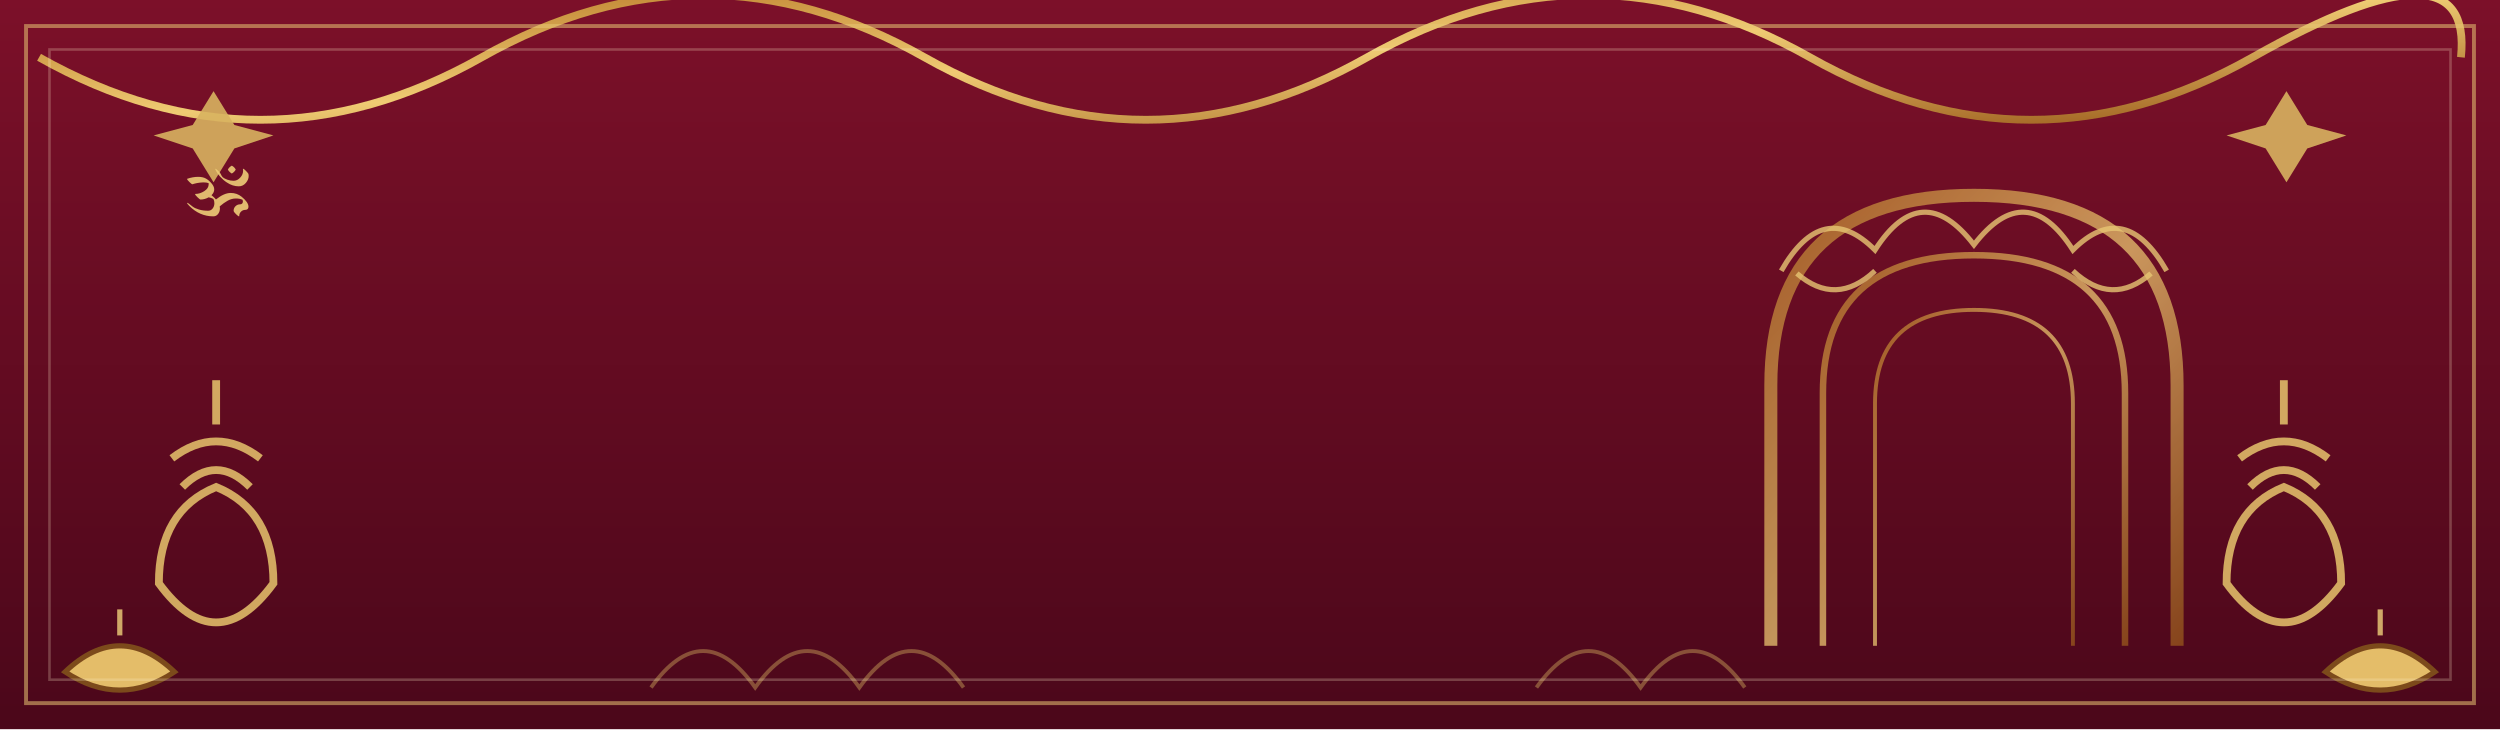
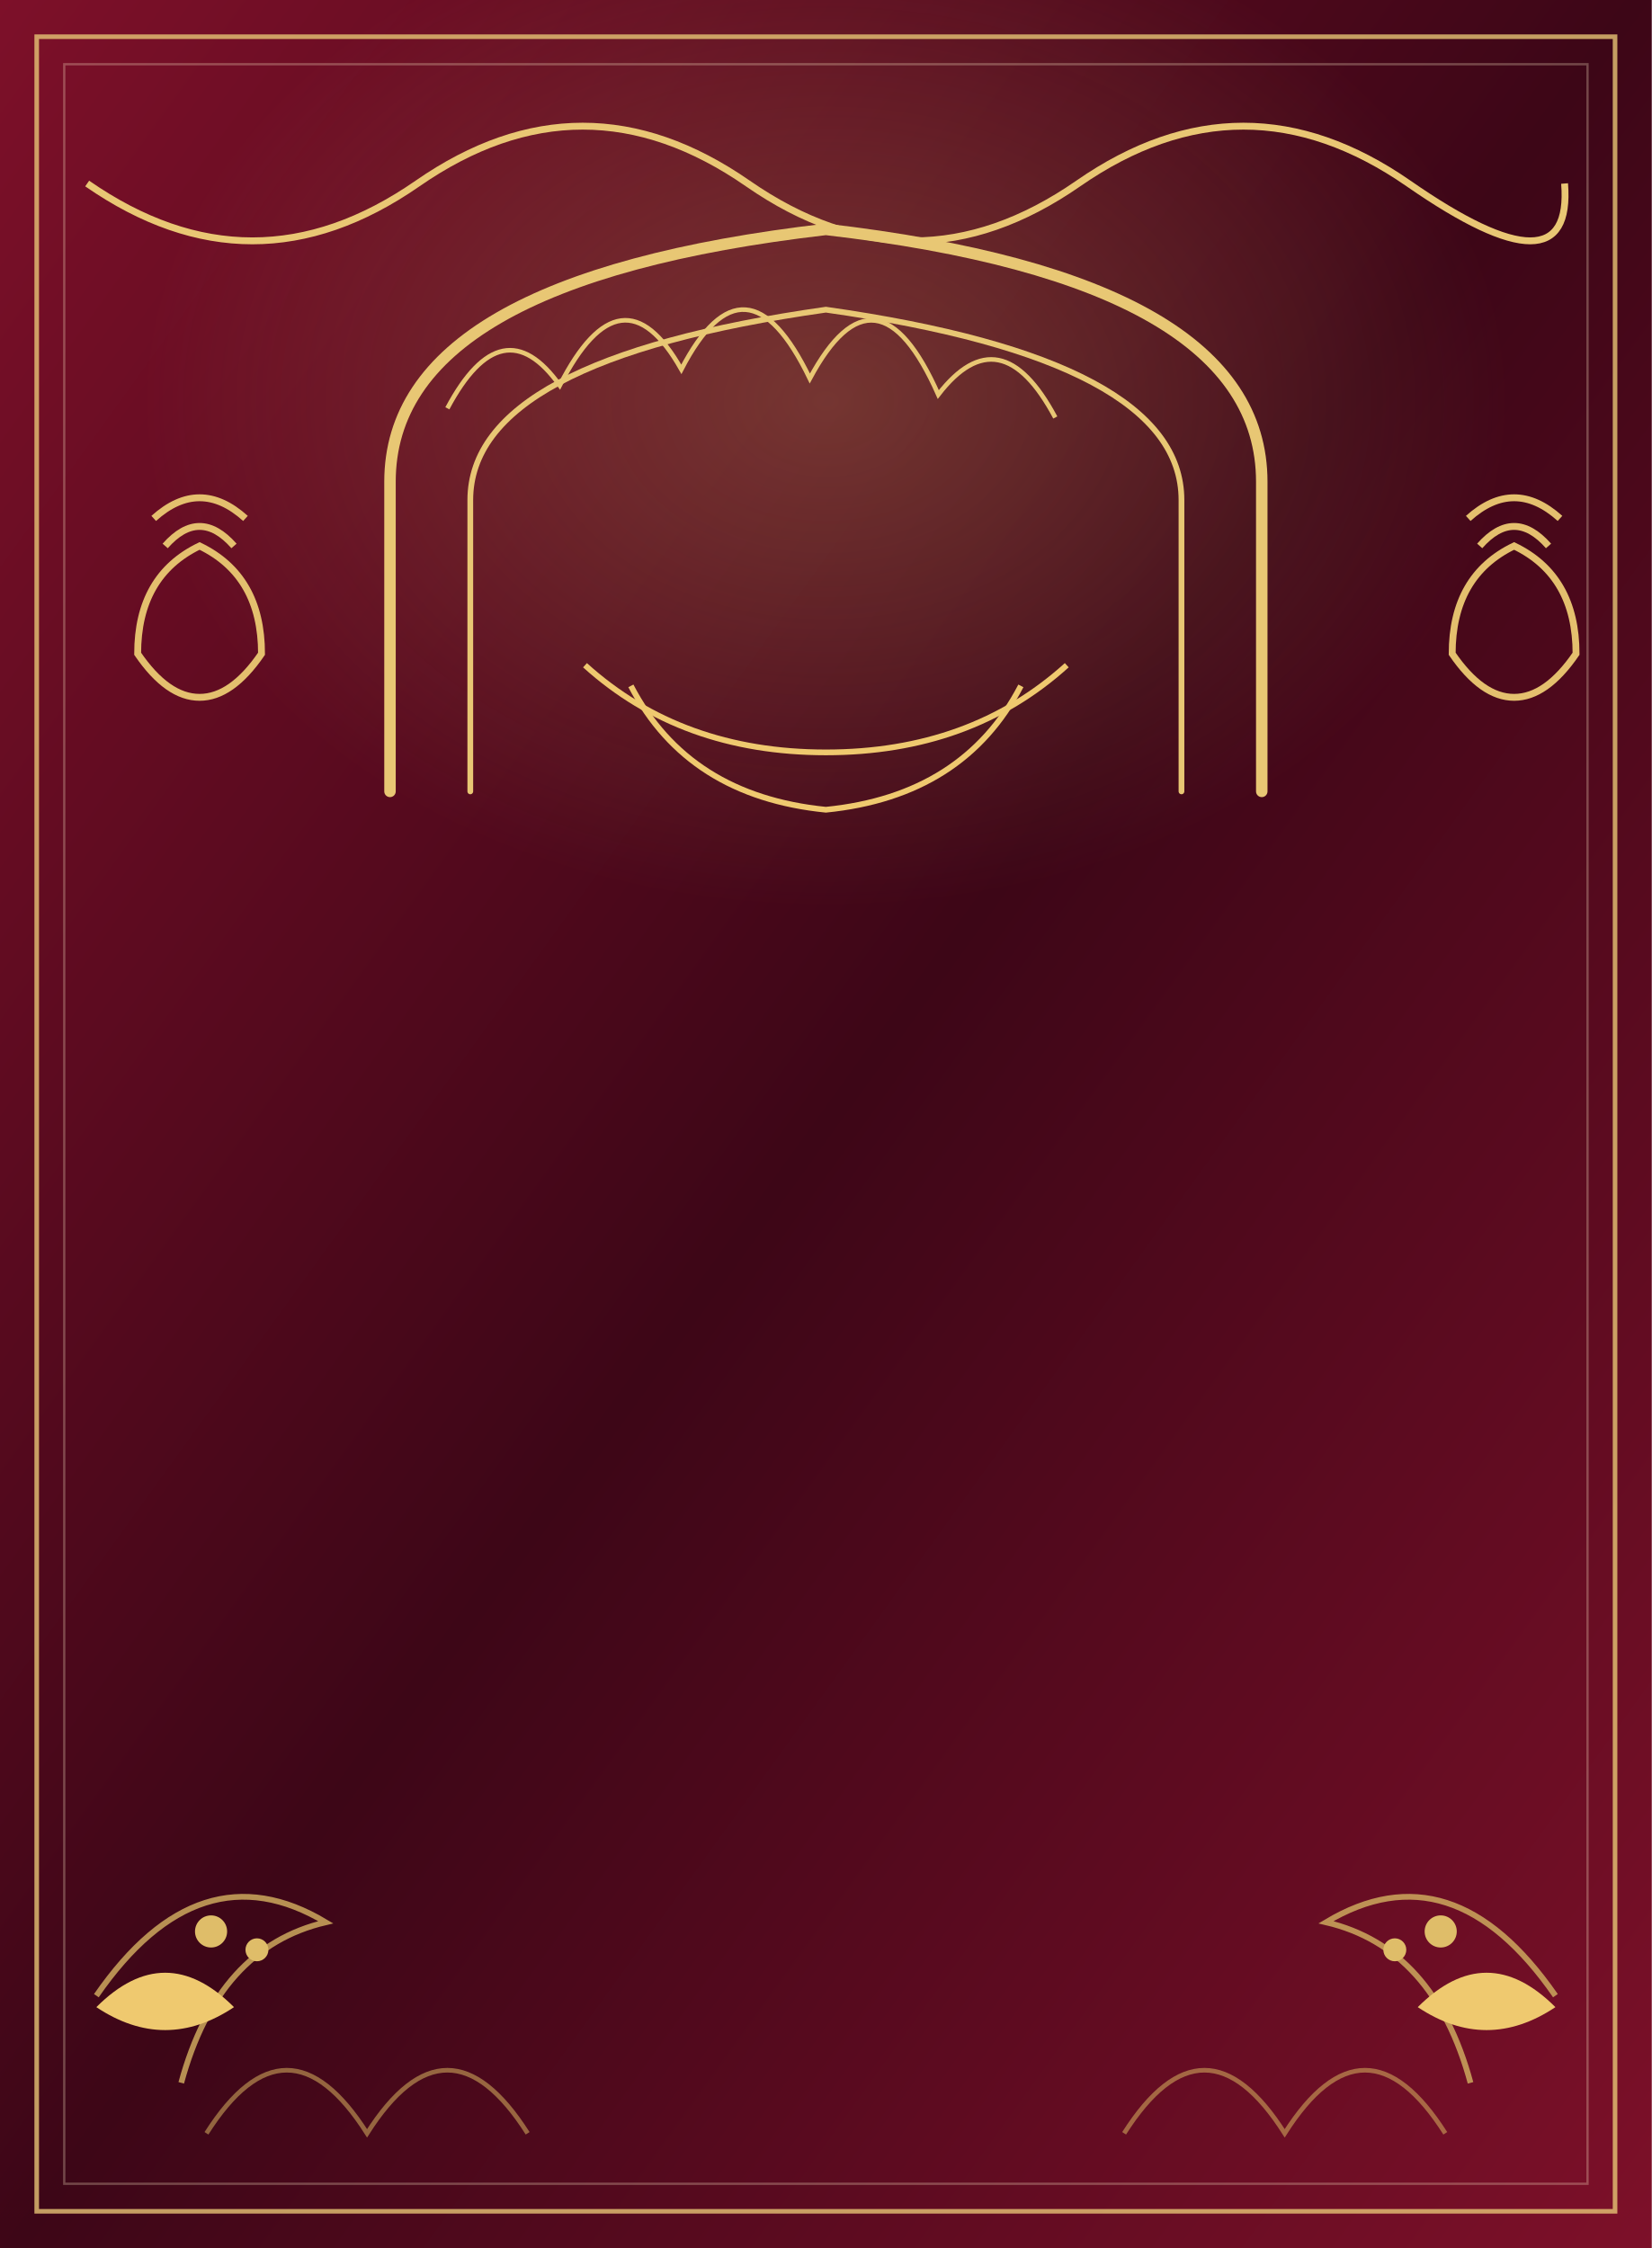
- <svg xmlns="http://www.w3.org/2000/svg" viewBox="0 0 960 280">
+ <svg xmlns="http://www.w3.org/2000/svg" viewBox="0 0 720 980" preserveAspectRatio="none">
  <defs>
-     <linearGradient id="bg" x1="0" y1="0" x2="0" y2="1">
-       <stop stop-color="#7c1029" />
-       <stop offset="1" stop-color="#4b071a" />
+     <linearGradient id="b" x1="0" y1="0" x2="1" y2="1">
+       <stop stop-color="#7d1029" />
+       <stop offset=".5" stop-color="#3d0617" />
+       <stop offset="1" stop-color="#7d1029" />
    </linearGradient>
-     <linearGradient id="gold" x1="0" y1="0" x2="1" y2="1">
-       <stop stop-color="#b87827" />
-       <stop offset=".5" stop-color="#efcb73" />
-       <stop offset="1" stop-color="#9b5c1c" />
-     </linearGradient>
+     <radialGradient id="g">
+       <stop stop-color="#f3d37a" stop-opacity=".22" />
+       <stop offset="1" stop-color="#f3d37a" stop-opacity="0" />
+     </radialGradient>
  </defs>
-   <rect width="960" height="280" fill="url(#bg)" />
-   <path d="M15 22 Q100 70 185 22 T355 22 T525 22 T695 22 T865 22 T945 22" fill="none" stroke="url(#gold)" stroke-width="3" />
-   <g fill="#d8b35f" opacity=".9">
-     <path d="M82 35l8 13 15 4-15 5-8 13-8-13-15-5 15-4z" />
-     <path d="M878 35l8 13 15 4-15 5-8 13-8-13-15-5 15-4z" />
+   <rect width="720" height="980" fill="url(#b)" />
+   <ellipse cx="360" cy="175" rx="300" ry="220" fill="url(#g)" />
+   <rect x="16" y="16" width="688" height="948" fill="none" stroke="#e6c474" stroke-width="2" opacity=".8" />
+   <rect x="28" y="28" width="664" height="924" fill="none" stroke="#fff0c8" opacity=".28" />
+   <path d="M38 80Q110 130 182 80T326 80T470 80T614 80T682 80" fill="none" stroke="#e9c774" stroke-width="3" />
+   <g fill="none" stroke="#e8c774" stroke-linecap="round">
+     <path d="M170 345V210Q170 122 360 100Q550 122 550 210V345" stroke-width="5" />
+     <path d="M205 345V218Q205 157 360 135Q515 157 515 218V345" stroke-width="2.5" />
  </g>
-   <g fill="none" stroke="url(#gold)" opacity=".72">
-     <path d="M680 248V148 Q680 75 758 75 Q836 75 836 148V248" stroke-width="5" />
-     <path d="M700 248V151 Q700 98 758 98 Q816 98 816 151V248" stroke-width="2.5" />
-     <path d="M720 248V155 Q720 119 758 119 Q796 119 796 155V248" stroke-width="1.5" />
+   <g fill="none" stroke="#e8c774" stroke-width="2">
+     <path d="M195 178q24-45 49-10q27-53 53-7q28-54 56 4q29-54 56 7q27-35 51 10" />
  </g>
-   <g fill="none" stroke="#e7c573" stroke-width="2" opacity=".8">
-     <path d="M684 104 Q700 76 720 96 Q738 68 758 94 Q778 68 796 96 Q816 76 832 104" />
-     <path d="M690 105 Q705 118 720 104 M826 105 Q811 118 796 104" />
+   <g fill="none" stroke="#e4c06e" stroke-width="3">
+     <path d="M60 285q0-34 27-47 27 13 27 47-13 19-27 19t-27-19z" />
+     <path d="M72 238q15-17 30 0M67 226q20-18 40 0" />
+     <path d="M633 285q0-34 27-47 27 13 27 47-13 19-27 19t-27-19z" />
+     <path d="M645 238q15-17 30 0M640 226q20-18 40 0" />
  </g>
-   <g fill="none" stroke="#e2bd69" stroke-width="3" opacity=".88">
-     <path d="M61 224 Q61 196 83 187 Q105 196 105 224 Q94 239 83 239 Q72 239 61 224Z" />
-     <path d="M70 187 Q83 174 96 187 M66 176 Q83 163 100 176" />
-     <path d="M83 163v-17" />
+   <g fill="none" stroke="#efc96f" stroke-width="2.5">
+     <path d="M255 290q42 38 105 38t105-38" />
+     <path d="M275 299q25 48 85 54q60-6 85-54" />
  </g>
-   <g fill="none" stroke="#e2bd69" stroke-width="3" opacity=".88">
-     <path d="M855 224 Q855 196 877 187 Q899 196 899 224 Q888 239 877 239 Q866 239 855 224Z" />
-     <path d="M864 187 Q877 174 890 187 M860 176 Q877 163 894 176" />
-     <path d="M877 163v-17" />
+   <g fill="none" stroke="#cda85d" stroke-width="2.5" opacity=".85">
+     <path d="M42 870q45-65 100-32q-47 11-63 70" />
+     <path d="M678 870q-45-65-100-32q47 11 63 70" />
  </g>
-   <g fill="#e4bd69" stroke="#7c4a1b" stroke-width="2">
-     <path d="M25 258 Q46 238 67 258 Q46 272 25 258Z" />
-     <path d="M893 258 Q914 238 935 258 Q914 272 893 258Z" />
+   <g fill="#dfbd69">
+     <circle cx="92" cy="842" r="7" />
+     <circle cx="112" cy="850" r="5" />
+     <circle cx="628" cy="842" r="7" />
+     <circle cx="608" cy="850" r="5" />
  </g>
-   <g stroke="#efcf79" stroke-width="2" opacity=".8">
-     <path d="M46 244v-10" />
-     <path d="M914 244v-10" />
+   <g fill="#efc96f">
+     <path d="M42 875q30-30 60 0q-30 20-60 0z" />
+     <path d="M618 875q30-30 60 0q-30 20-60 0z" />
  </g>
-   <g fill="none" stroke="#d8b35f" stroke-width="1.5" opacity=".42">
-     <path d="M250 264 Q270 236 290 264 Q310 236 330 264 Q350 236 370 264" />
-     <path d="M590 264 Q610 236 630 264 Q650 236 670 264" />
-   </g>
-   <text x="86" y="82" text-anchor="middle" font-size="27" font-family="serif" fill="#edcc77" opacity=".9">ॐ</text>
-   <rect x="10" y="10" width="940" height="260" fill="none" stroke="#e7c573" stroke-width="1.5" opacity=".55" />
-   <rect x="19" y="19" width="922" height="242" fill="none" stroke="#fff0c8" stroke-width="1" opacity=".24" />
+   <path d="M90 930q35-55 70 0q35-55 70 0M490 930q35-55 70 0q35-55 70 0" fill="none" stroke="#d7b25f" stroke-width="2" opacity=".55" />
</svg>
